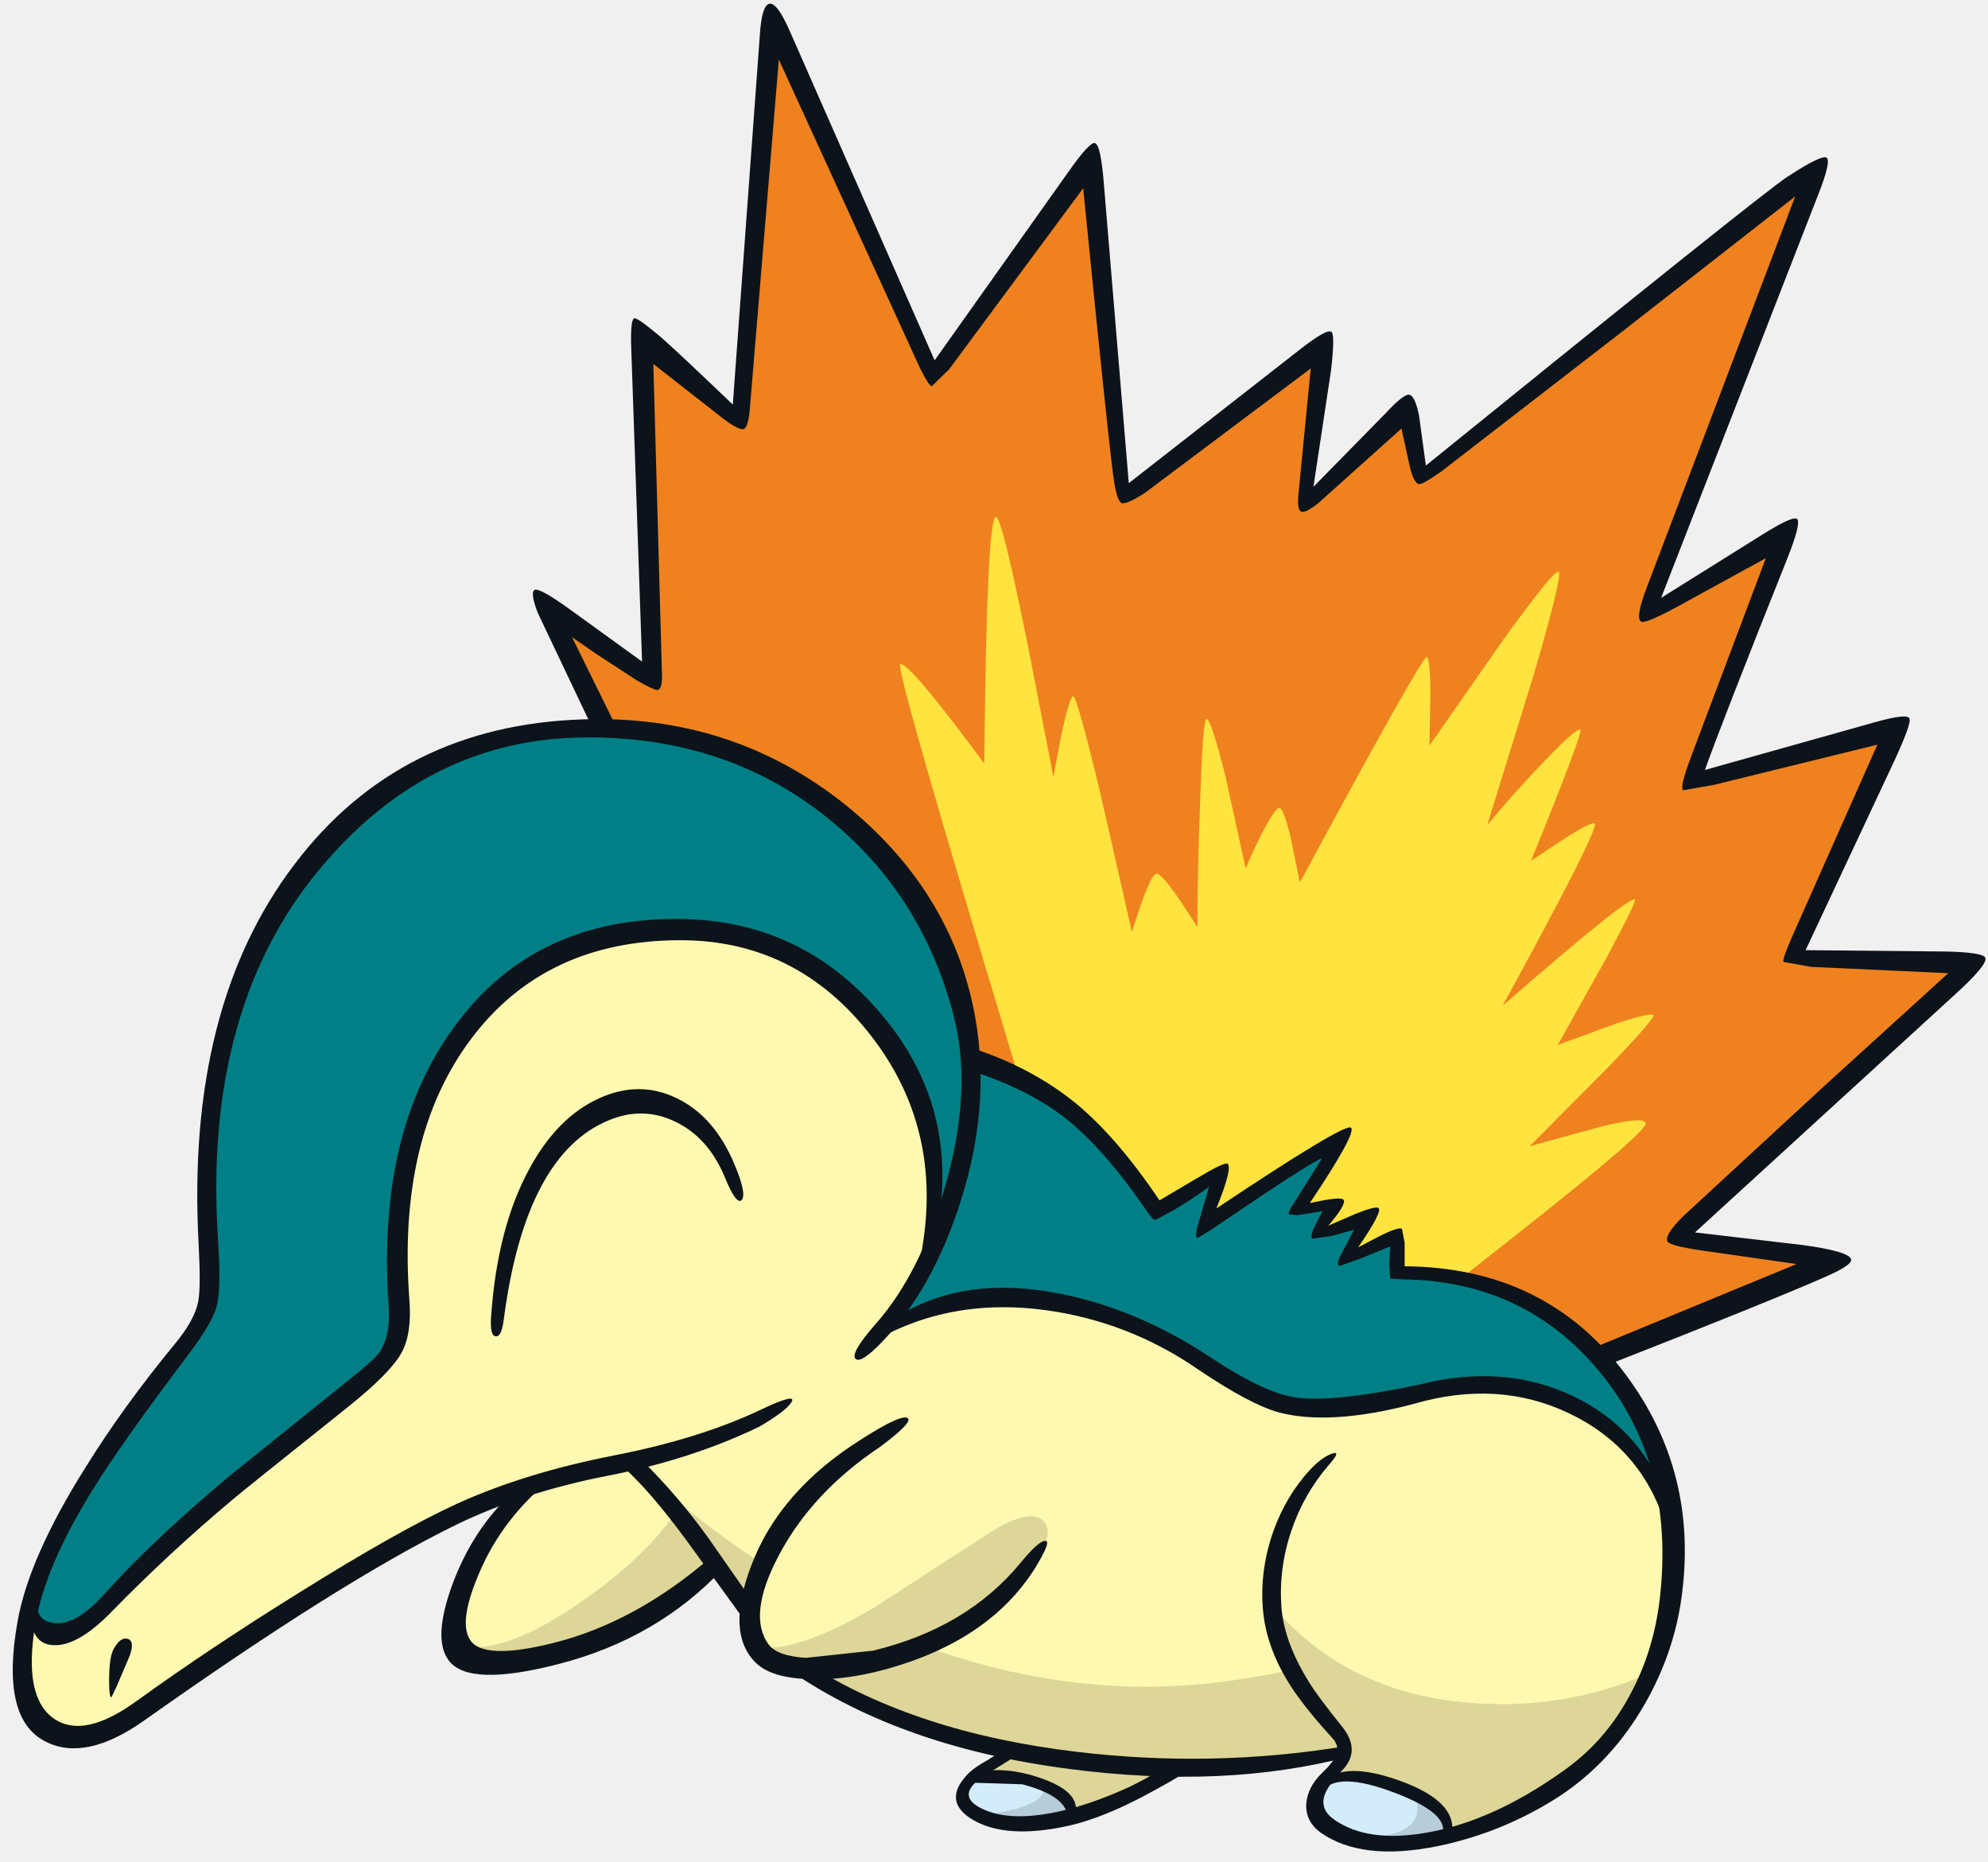
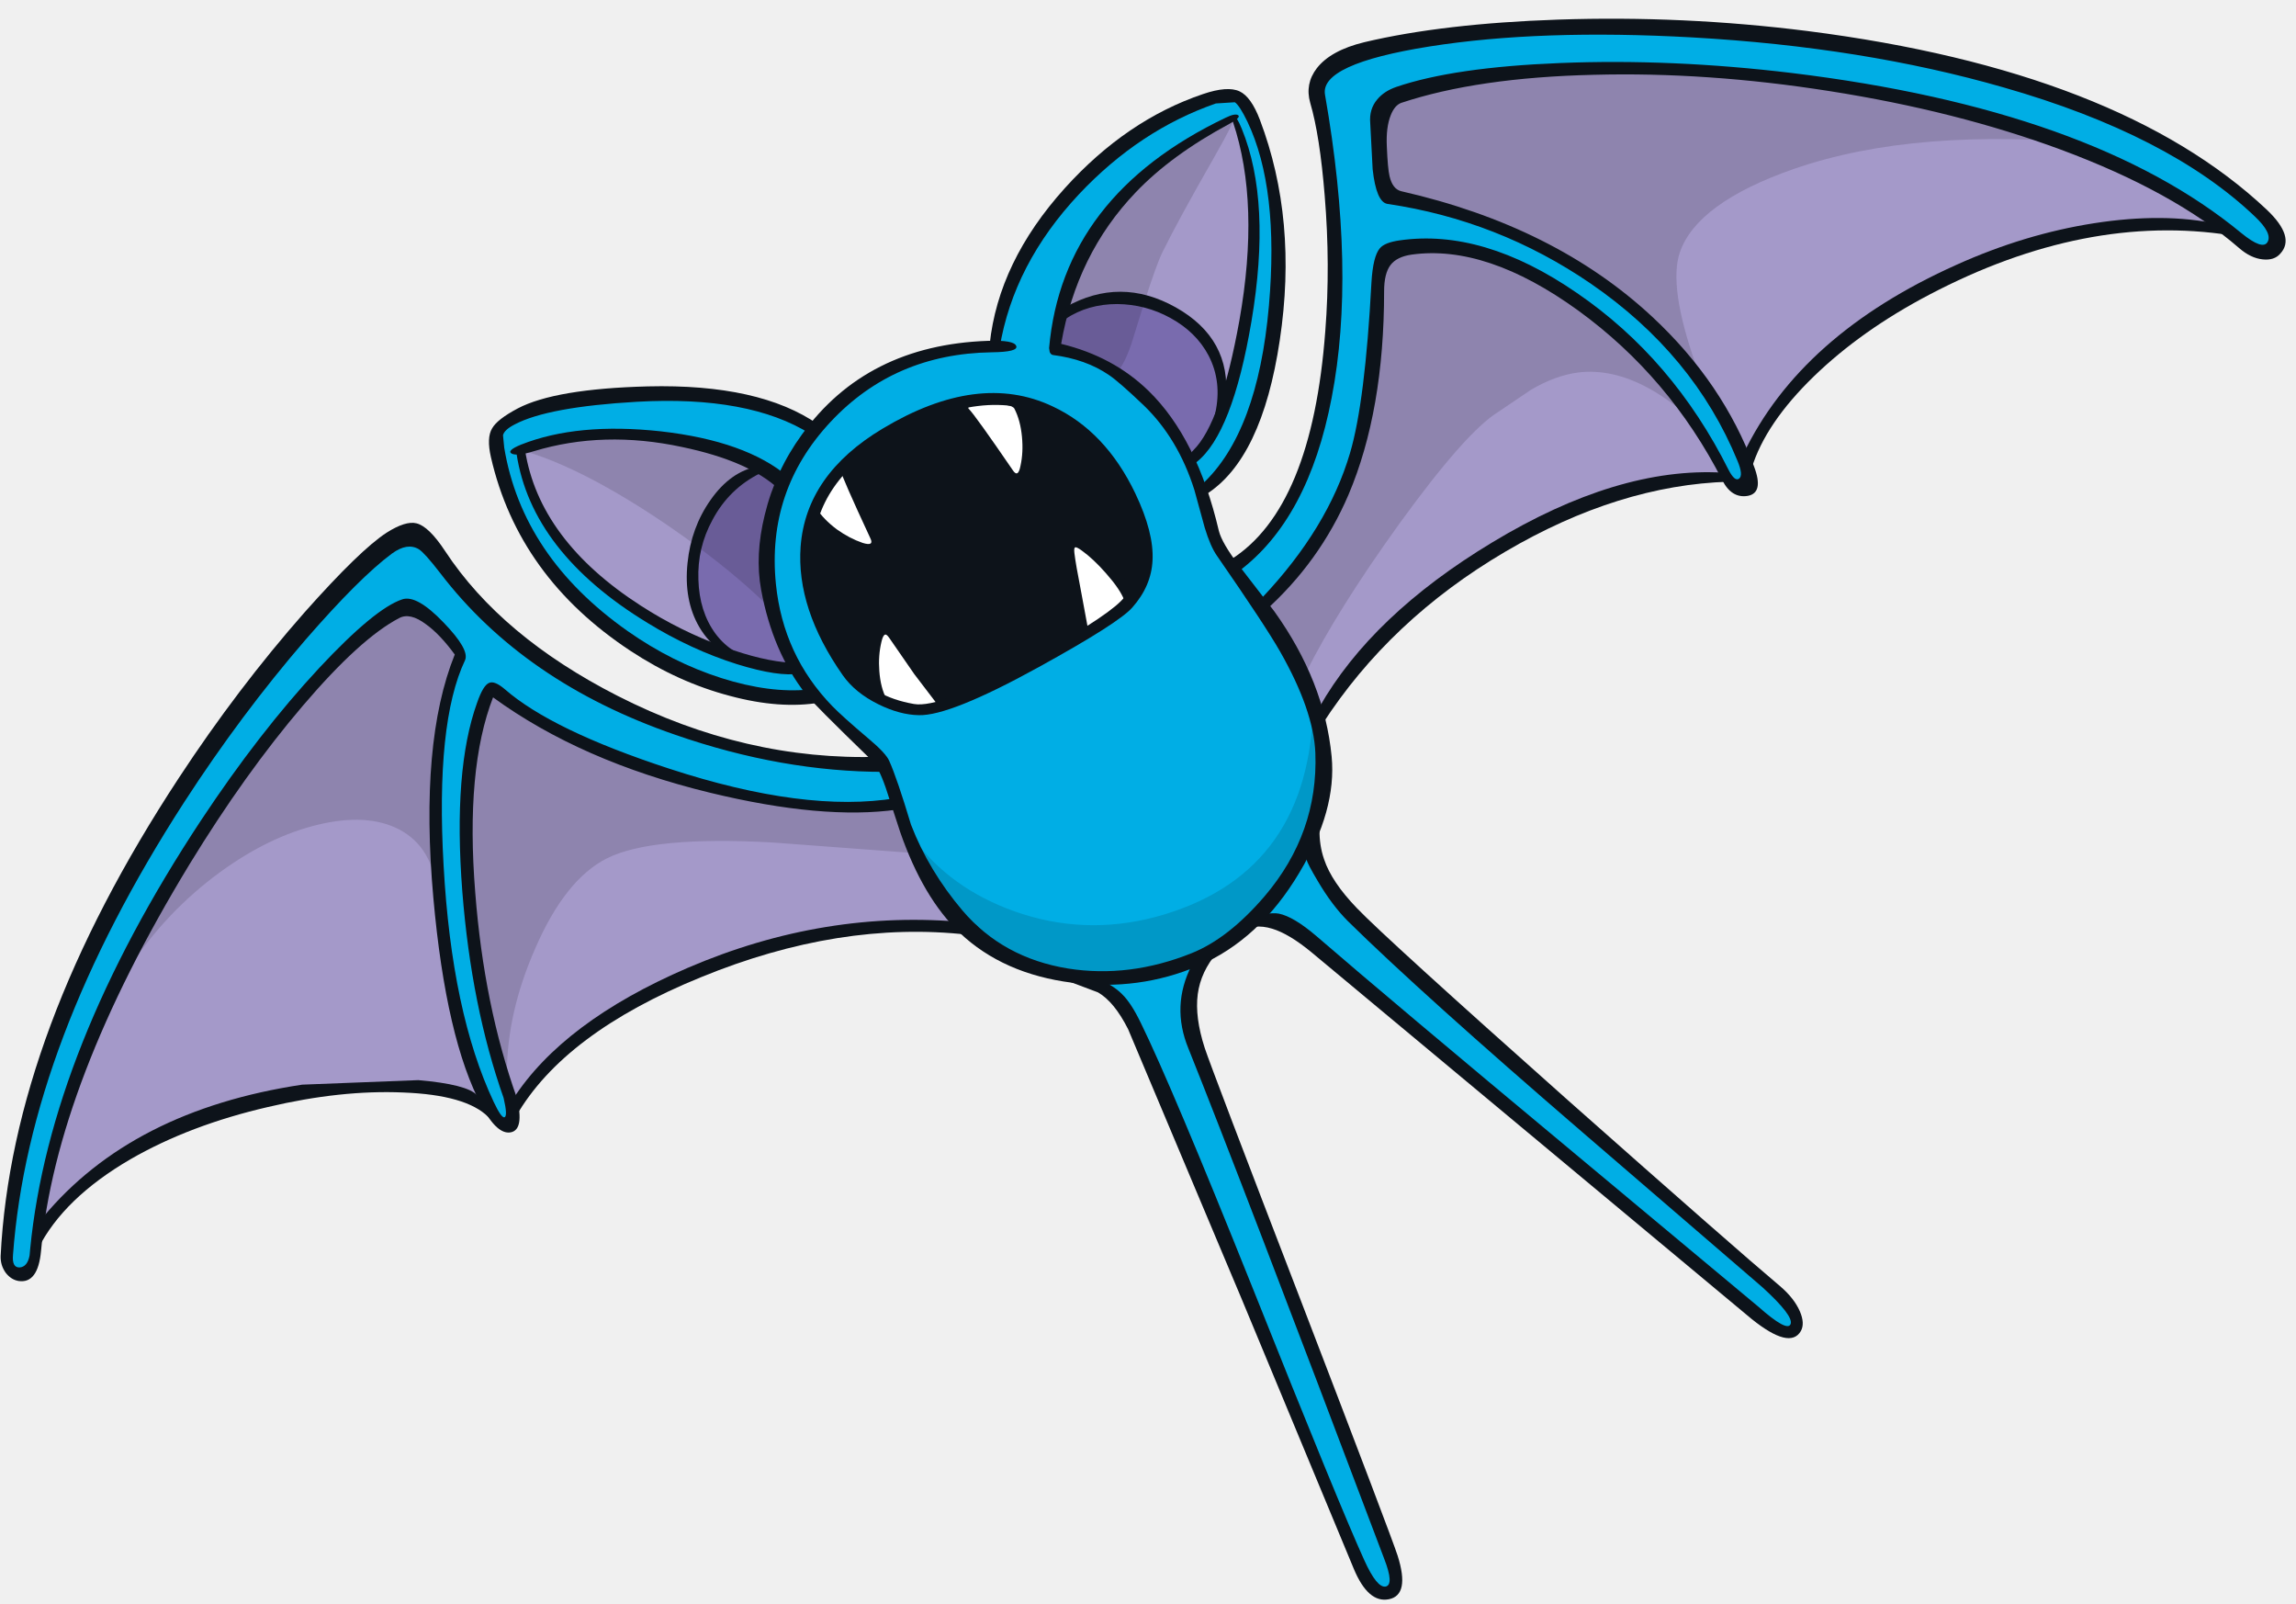
- <svg xmlns="http://www.w3.org/2000/svg" version="1.1" width="220px" height="206px" viewBox="-1.45 -0.35 220.15 206.05">
+ <svg xmlns="http://www.w3.org/2000/svg" version="1.1" width="381px" height="266px" viewBox="-0.05 -3.1 380.6 265.8">
  <g>
-     <path fill="#ef821e" d="M181.05 67.2 L195.95 59.4 186.0 86.0 208.4 80.55 197.05 105.6 216.65 106.55 184.6 136.7 201.4 139.35 179.05 148.3 Q156.55 157.25 155.7 157.25 L153.25 156.75 Q148.3 155.95 141.8 153.7 133.6 150.5 123.65 144.75 115.3 139.9 113.6 138.2 104.05 132.2 95.2 125.3 77.75 111.75 74.2 100.45 72.1 93.85 66.2 81.5 60.35 69.6 59.4 67.35 L70.75 74.5 69.8 37.15 80.25 46.2 84.15 2.65 101.85 41.2 119.3 18.05 123.35 54.25 144.8 38.25 143.1 55.05 154.3 44.95 156.0 52.55 199.1 18.95 181.05 67.2" />
-     <path fill="#0d131a" d="M197.35 21.35 L178.6 36.0 158.1 51.85 Q156.15 53.2 155.75 53.2 155.15 53.2 154.7 51.4 L153.75 47.05 144.55 55.3 Q143.1 56.45 142.65 56.25 142.15 56.05 142.35 54.2 L143.7 40.4 125.3 54.2 Q123.25 55.5 122.75 55.3 122.3 55.1 121.95 53.1 121.5 50.55 118.5 20.45 L103.65 40.5 101.75 42.35 Q101.45 42.4 100.45 40.4 L84.8 6.2 81.55 45.3 Q81.35 46.9 80.95 47.1 80.45 47.3 78.7 46.0 L70.9 39.9 71.85 74.05 Q71.95 75.9 71.35 76.0 70.95 76.0 69.1 74.95 L64.5 71.95 61.9 70.15 66.9 80.3 64.2 80.3 58.1 67.45 Q57.2 65.1 57.8 64.9 58.4 64.75 61.35 66.85 L69.65 72.85 68.45 38.05 Q68.35 34.95 68.8 34.85 69.15 34.75 71.7 36.9 73.65 38.6 79.7 44.4 L82.7 3.4 Q82.9 0.4 83.65 0.05 84.55 -0.35 86.1 3.25 L102.05 39.5 116.85 18.65 Q119.25 15.25 119.8 15.45 120.45 15.6 120.8 20.05 L123.55 53.1 142.5 38.3 Q145.5 35.95 146.0 36.35 146.4 36.7 145.95 40.6 L144.0 53.5 152.0 45.35 Q153.9 43.3 154.55 43.3 155.25 43.35 155.7 45.65 L156.45 51.15 Q193.5 21.15 196.45 19.2 200.2 16.75 200.8 17.05 201.4 17.35 199.9 21.15 L182.5 65.8 193.7 58.8 Q197.05 56.7 197.55 57.05 198.05 57.5 196.45 61.5 189.3 79.4 187.35 84.85 L206.05 79.6 Q209.75 78.55 210.0 79.15 210.25 79.7 208.3 83.9 L198.5 104.8 214.1 104.95 Q218.2 105.05 218.4 105.65 218.7 106.4 214.95 109.8 L186.25 136.05 198.2 137.45 Q203.35 138.15 203.55 139.05 203.65 139.7 200.5 141.05 194.35 143.75 176.5 150.75 L175.4 149.95 174.6 149.0 197.5 139.55 187.0 138.05 Q183.6 137.55 183.25 137.1 182.75 136.45 184.9 134.3 L200.5 119.9 214.3 107.35 199.1 106.65 196.05 106.1 Q195.9 105.8 197.1 103.1 L206.45 82.05 188.35 86.5 184.95 87.1 Q184.55 86.8 185.7 83.7 L194.1 61.4 184.25 66.8 Q180.9 68.6 180.35 68.45 179.55 68.2 180.95 64.55 L197.35 21.35" />
-     <path fill="#ffe33f" d="M165.05 70.4 Q170.65 62.65 171.15 62.9 171.65 63.1 168.5 73.95 L163.25 90.95 Q166.4 87.15 169.7 83.75 173.15 80.15 173.55 80.4 173.9 80.65 168.1 94.9 L171.5 92.65 Q174.9 90.45 175.15 90.8 175.65 91.4 164.95 110.95 178.95 98.75 179.6 99.2 179.8 99.4 176.4 105.75 L171.05 115.3 177.6 112.9 Q181.5 111.65 181.65 112.0 181.8 112.4 176.5 117.9 L167.95 126.5 176.0 124.3 Q180.6 123.2 180.8 123.95 181.05 124.75 168.25 134.9 155.6 144.95 155.0 144.95 150.25 144.95 133.35 139.8 L116.5 134.3 Q115.9 134.05 115.75 133.5 L106.7 103.4 Q97.7 73.3 98.25 73.15 99.2 72.85 107.55 84.15 107.8 56.85 108.85 56.85 109.5 56.8 112.4 71.2 L115.2 85.6 116.05 81.15 Q117.0 76.7 117.4 76.7 117.8 76.65 120.35 87.2 L123.9 102.8 Q125.85 96.5 126.6 96.35 127.35 96.2 131.15 102.25 131.15 96.35 131.45 88.5 131.75 79.25 132.15 79.2 132.65 79.15 134.25 85.55 L136.5 95.75 Q137.5 93.35 138.6 91.3 139.85 89.0 140.25 89.05 140.65 89.1 141.4 92.0 L142.5 97.3 Q156.05 72.2 156.55 72.35 156.9 72.45 156.95 76.0 L156.85 82.15 165.05 70.4" />
-     <path fill="#008086" d="M182.3 163.7 Q174.3 152.5 162.9 153.0 159.8 153.1 153.65 154.45 147.8 155.75 145.1 155.75 139.9 155.75 132.25 151.0 123.4 145.5 117.55 144.2 110.6 142.65 102.7 144.35 L96.25 146.3 Q100.85 141.1 104.0 132.55 107.6 122.95 106.05 116.7 113.75 118.6 120.9 126.3 124.45 130.15 126.45 133.6 L133.7 129.65 132.3 135.0 146.25 126.25 142.2 133.35 146.25 133.0 144.85 136.15 150.0 134.65 148.0 138.75 153.15 136.5 153.4 140.25 Q164.45 140.5 173.0 147.3 181.7 154.25 182.3 163.7" />
-     <path fill="#008086" d="M86.55 86.8 Q93.85 91.55 98.75 98.35 111.35 115.7 102.05 136.3 103.7 122.55 94.85 112.4 86.15 102.45 73.0 102.45 54.05 102.45 46.55 119.05 41.6 130.05 42.55 144.45 42.8 147.4 42.25 148.8 41.75 150.15 39.85 151.65 33.6 156.6 24.85 163.7 14.8 171.6 8.95 178.5 6.8 181.05 4.45 180.5 2.05 179.85 1.85 176.3 6.1 165.05 13.9 155.4 L18.7 149.6 Q20.7 147.05 20.85 145.55 L21.45 128.2 Q21.75 117.35 24.6 109.8 31.3 92.0 45.2 84.8 57.75 78.25 73.95 81.35 79.95 82.5 86.55 86.8" />
-     <path fill="#fff8b0" d="M182.8 164.85 Q185.6 169.85 183.15 179.3 180.65 189.1 174.5 194.75 167.75 200.95 158.35 203.05 150.05 204.9 146.6 202.65 143.15 200.4 144.8 197.6 147.35 194.8 147.45 193.65 139.9 195.0 128.7 195.35 124.25 199.3 117.8 200.9 L108.55 201.25 Q105.6 200.5 105.3 198.9 104.8 196.65 110.4 193.55 105.35 192.7 96.75 189.2 88.55 185.9 86.9 184.3 84.25 184.3 82.9 182.65 81.7 181.15 81.8 178.7 L77.45 172.8 Q67.05 181.8 58.45 183.4 52.0 184.6 49.9 181.9 48.5 180.05 50.55 174.55 52.6 169.05 56.2 165.2 L58.2 163.35 Q51.75 165.4 48.5 167.2 29.15 177.95 16.8 187.1 12.7 190.1 11.45 190.75 9.55 191.8 6.75 191.95 2.3 192.2 1.0 186.65 -0.1 181.65 1.85 177.1 2.35 180.3 4.35 180.9 6.35 181.45 8.4 179.0 11.0 175.9 17.1 170.7 L26.6 162.95 33.5 157.1 40.25 151.45 Q41.95 150.1 42.6 148.8 43.2 147.45 43.05 145.5 41.75 129.1 48.15 117.1 56.05 102.35 72.9 102.35 86.85 102.35 95.9 113.65 105.2 125.2 101.25 138.95 101.2 139.45 99.55 142.3 L97.4 145.75 Q103.4 143.85 105.85 143.45 L116.65 143.85 Q122.4 144.9 131.45 150.3 140.1 155.45 143.35 155.75 146.1 156.05 152.15 154.75 159.1 153.3 160.95 153.2 175.75 152.5 182.8 164.85" />
-     <path fill="#d2ecfa" d="M106.9 196.05 Q109.9 195.5 112.95 196.8 115.9 198.1 117.3 200.4 114.9 201.95 110.45 201.45 106.25 200.95 105.5 199.5 104.9 198.15 105.3 197.2 105.7 196.3 106.9 196.05" />
-     <path fill="#d2ecfa" d="M145.7 196.75 Q148.45 195.25 154.15 197.7 159.8 200.2 158.85 202.55 L158.8 202.6 Q156.7 203.9 152.4 203.55 148.0 203.2 145.35 201.35 144.1 200.45 144.1 199.05 144.15 197.6 145.7 196.75" />
-     <path fill="#ddd698" d="M78.4 172.95 Q72.7 178.2 62.6 182.0 51.4 186.25 49.35 181.85 54.25 182.85 62.4 177.3 69.5 172.5 73.3 167.2 L75.55 170.05 Q76.7 171.45 78.4 172.95" />
-     <path fill="#ddd698" d="M80.95 177.55 Q75.1 169.05 70.15 162.95 76.65 168.6 82.6 172.5 81.2 174.8 80.95 177.55" />
-     <path fill="#ddd698" d="M102.2 191.5 L93.65 188.0 Q89.85 186.3 86.9 184.25 L93.9 183.95 Q98.05 183.65 100.75 181.8 113.4 186.45 126.25 186.35 133.45 186.25 141.7 184.45 140.5 182.75 139.8 179.8 L139.35 177.25 Q147.3 186.75 160.5 188.05 171.3 189.15 181.1 184.9 175.3 197.65 158.95 203.2 160.3 201.15 155.2 198.45 149.95 195.65 145.45 196.7 L147.55 193.75 130.65 195.0 Q111.8 195.45 102.2 191.5" />
-     <path fill="#ddd698" d="M82.6 182.05 Q87.25 182.4 95.4 177.55 L108.45 169.1 Q112.45 166.7 113.95 167.85 115.25 168.9 113.85 171.4 109.55 179.2 96.6 183.1 91.25 184.75 87.35 184.55 83.2 184.3 82.6 182.05" />
-     <path fill="#ddd698" d="M110.25 193.7 L116.45 194.35 128.0 195.3 Q128.15 196.8 122.8 198.95 L117.4 200.8 Q116.4 197.85 112.5 196.55 109.1 195.4 106.6 196.2 107.45 195.15 108.95 194.35 L110.25 193.7" />
-     <path fill="#b6ccd9" d="M117.25 200.8 L113.1 201.4 Q108.6 201.75 106.95 200.75 L111.15 199.85 Q115.1 198.65 113.7 197.1 L115.5 198.05 Q117.25 199.35 117.25 200.8" />
-     <path fill="#b6ccd9" d="M155.15 198.4 Q157.35 198.85 158.35 200.9 158.9 201.9 158.95 202.85 154.75 204.3 150.7 203.75 L147.45 202.95 Q154.1 203.35 155.3 200.9 155.65 200.15 155.45 199.2 L155.15 198.4" />
-     <path fill="#0d131a" d="M105.55 196.2 Q106.3 195.35 107.95 194.45 L110.05 193.1 112.05 193.4 107.4 196.3 Q104.25 198.45 107.4 199.9 110.6 201.4 116.3 200.05 119.8 199.2 123.7 197.4 127.15 195.7 127.8 194.85 L131.55 194.5 Q130.6 195.55 126.15 197.95 120.7 200.95 116.6 201.8 110.05 203.2 106.4 201.15 102.9 199.15 105.55 196.2" />
-     <path fill="#0d131a" d="M111.75 197.15 L105.55 196.95 106.55 195.85 Q109.85 195.1 113.75 196.45 117.7 197.8 117.7 199.85 L116.7 200.4 Q116.3 198.35 111.75 197.15" />
-     <path fill="#0d131a" d="M77.4 171.9 L78.0 172.6 78.6 173.3 Q71.3 181.05 60.35 183.85 50.45 186.4 48.25 183.45 46.45 181.1 48.6 175.15 50.85 169.0 55.25 164.9 58.7 163.4 60.05 162.95 54.25 167.5 51.6 173.8 49.3 179.15 50.6 181.15 52.05 183.45 59.85 181.5 69.0 179.2 77.4 171.9" />
-     <path fill="#0d131a" d="M69.9 161.55 Q73.6 165.2 76.9 169.75 L82.0 177.05 81.25 179.35 74.5 170.05 Q70.55 164.7 67.6 162.05 L69.9 161.55" />
-     <path fill="#0d131a" d="M116.95 195.45 Q97.65 192.95 85.1 183.9 L88.15 183.9 Q100.05 191.45 117.75 193.55 132.75 195.35 147.45 192.95 L147.9 194.1 Q134.1 197.7 116.95 195.45" />
-     <path fill="#0d131a" d="M73.9 103.7 Q58.9 103.7 50.7 114.65 42.5 125.6 43.9 143.7 44.15 147.35 43.0 149.4 41.75 151.65 37.05 155.4 25.9 164.3 24.4 165.55 17.25 171.55 11.0 177.95 7.25 181.85 4.5 181.75 1.85 181.65 1.95 177.85 L2.75 176.5 Q2.3 179.05 4.55 179.3 6.95 179.6 10.1 176.1 15.35 170.25 23.8 163.15 L36.85 152.65 Q39.9 150.25 40.55 149.35 41.8 147.55 41.6 144.35 40.2 124.9 49.0 113.1 57.85 101.1 74.05 101.35 87.2 101.55 95.9 111.6 104.9 122.0 102.35 135.65 102.25 136.35 101.4 137.7 L100.3 139.7 Q103.5 125.15 94.95 114.2 86.75 103.7 73.9 103.7" />
-     <path fill="#0d131a" d="M63.1 81.25 Q46.4 81.45 34.65 95.0 20.95 110.7 22.7 136.95 23.05 142.3 22.55 144.2 22.1 146.0 19.5 149.45 11.8 159.65 8.75 164.65 3.5 173.1 2.45 179.5 1.1 187.55 4.55 189.9 7.85 192.15 13.65 187.95 21.75 182.1 31.65 175.95 42.85 168.95 49.35 166.0 56.8 162.65 66.5 160.75 76.0 158.9 82.75 155.7 86.85 153.75 86.2 154.85 85.55 155.85 82.65 157.55 75.1 161.2 65.8 163.0 56.55 164.8 49.1 168.4 36.4 174.6 14.5 190.1 8.05 194.65 3.65 192.45 -1.45 189.95 0.5 179.1 1.75 172.05 8.0 162.1 12.15 155.4 17.95 148.35 20.1 145.75 20.5 143.7 20.8 142.2 20.55 137.4 19.1 111.1 31.2 95.25 42.85 79.9 63.1 79.25 79.6 78.7 92.1 88.65 103.4 97.75 106.25 110.75 108.55 121.2 104.95 132.55 101.85 142.3 96.25 148.15 93.9 150.6 93.3 150.05 92.65 149.45 95.55 146.15 100.45 140.6 103.2 131.0 106.3 120.3 104.15 112.0 100.6 98.45 90.05 90.05 78.75 81.05 63.1 81.25" />
-     <path fill="#0d131a" d="M172.9 154.25 Q180.1 157.75 182.9 165.1 183.3 166.2 183.15 166.55 182.85 167.2 182.9 168.15 180.2 159.85 172.35 156.1 164.45 152.3 155.05 155.05 145.9 157.45 140.25 156.0 137.05 155.15 131.2 151.2 123.5 145.9 114.3 144.65 103.1 143.15 94.25 148.75 L95.5 147.15 Q103.15 140.65 114.95 142.65 123.95 144.2 132.4 149.75 138.4 153.75 141.9 154.3 146.0 154.95 155.7 152.9 165.2 150.5 172.9 154.25" />
-     <path fill="#0d131a" d="M184.75 176.55 Q183.9 182.65 180.7 188.25 177.0 194.7 171.2 198.5 165.0 202.5 157.75 204.0 149.35 205.7 144.8 202.5 143.15 201.3 143.2 199.4 143.3 197.45 145.05 195.8 146.4 194.5 146.6 193.65 146.8 192.85 146.15 192.1 143.5 189.2 141.9 186.9 138.95 182.6 138.45 178.25 138.0 174.1 139.3 169.9 140.55 166.0 142.95 163.1 144.55 161.15 145.9 160.6 147.25 160.05 145.7 161.8 142.9 165.05 141.55 169.1 140.15 173.2 140.45 177.5 140.75 181.45 143.55 185.9 144.5 187.45 147.2 190.8 149.3 193.45 147.15 195.65 145.55 197.3 145.2 198.45 144.75 200.0 146.35 201.1 150.05 203.65 156.55 202.5 163.8 201.25 171.55 195.75 176.3 192.45 179.05 187.25 181.65 182.5 182.35 176.65 184.1 161.45 175.5 151.25 167.2 141.4 153.9 141.25 L152.5 141.15 152.4 139.55 152.5 137.6 149.05 139.0 146.95 139.75 Q146.45 139.75 146.95 138.7 L148.5 135.75 146.0 136.45 143.85 136.75 Q143.65 136.55 144.0 135.65 L145.0 133.7 142.15 134.15 141.3 134.05 Q141.15 133.8 141.75 132.95 L144.95 127.85 Q144.0 128.05 132.6 135.8 L131.2 136.65 Q130.85 136.7 131.15 135.4 L132.45 131.0 Q129.75 132.95 127.85 133.95 126.5 134.7 126.4 134.65 126.2 134.65 125.35 133.4 120.8 126.8 116.6 123.45 112.45 120.2 106.1 118.15 105.65 117.25 105.55 116.4 105.45 115.45 106.05 115.6 112.8 117.75 117.8 121.85 122.35 125.65 126.95 132.5 L131.1 130.05 Q134.2 128.2 134.5 128.45 135.05 128.95 133.25 133.4 147.4 123.95 148.15 124.45 148.85 124.95 143.6 132.8 L145.35 132.45 Q147.15 132.15 147.35 132.45 147.65 132.95 145.65 135.3 L148.65 134.0 Q150.9 133.1 151.2 133.35 151.7 133.7 148.95 137.7 L151.15 136.55 Q153.4 135.4 153.8 135.65 L154.1 137.2 154.1 139.8 Q169.7 139.9 178.55 151.75 186.7 162.65 184.75 176.55" />
-     <path fill="#0d131a" d="M145.2 196.85 Q147.4 194.55 153.55 196.75 159.8 199.0 159.35 202.45 L158.25 202.75 Q159.15 200.4 152.9 198.05 146.65 195.7 145.0 197.9 144.9 197.65 145.1 197.4 L145.2 196.85" />
-     <path fill="#0d131a" d="M111.55 172.65 Q113.55 170.2 114.3 170.2 115.05 170.15 113.15 173.25 108.1 181.25 96.7 184.4 92.0 185.7 88.0 185.5 84.0 185.35 82.3 183.75 78.9 180.5 81.7 173.05 84.85 164.6 94.1 158.85 98.35 156.15 99.05 156.6 99.75 157.0 96.0 159.8 88.5 164.8 84.8 171.8 81.3 178.4 83.65 181.65 84.6 182.95 87.8 183.15 L95.25 182.35 Q105.6 179.85 111.55 172.65" />
-     <path fill="#0d131a" d="M11.15 182.15 Q11.9 180.8 12.7 181.05 13.5 181.3 12.9 182.95 L11.45 186.35 10.9 187.5 Q10.7 187.6 10.65 186.5 10.55 183.2 11.15 182.15" />
-     <path fill="#0d131a" d="M64.9 121.2 Q69.3 119.2 73.4 121.15 77.65 123.15 79.9 128.55 81.25 131.75 80.7 132.45 80.1 133.1 78.8 129.9 77.0 125.6 73.45 123.85 69.85 122.05 66.05 123.6 56.75 127.35 54.35 145.6 54.1 147.65 53.45 147.55 52.75 147.5 52.95 145.15 53.65 135.5 57.15 129.05 60.25 123.3 64.9 121.2" />
+     <path fill="#a499c9" d="M63.85 93.25 Q66.95 91.7 68.55 91.7 70.15 91.65 71.6 93.1 L75.15 97.35 Q78.15 101.15 81.3 104.3 83.85 106.85 91.0 111.05 99.1 115.8 108.1 119.6 132.5 129.9 147.15 126.6 151.4 125.65 154.35 127.8 156.4 129.25 160.15 134.45 163.45 139.0 162.85 145.75 162.25 152.5 158.5 151.0 153.0 148.75 141.55 150.65 130.85 152.45 118.7 157.15 106.25 161.95 97.45 167.8 87.8 174.25 85.6 180.1 L84.55 183.1 Q84.25 183.25 81.35 181.2 75.3 176.9 64.65 176.5 54.75 176.1 43.3 179.15 31.95 182.1 22.55 187.45 12.65 193.05 7.75 199.75 L5.4 202.8 Q4.25 203.8 4.4 201.4 5.05 189.85 12.0 172.05 18.3 155.95 28.25 138.45 37.85 121.55 47.45 109.25 57.45 96.4 63.85 93.25" />
+     <path fill="#8e84ae" d="M66.5 93.7 Q70.5 91.5 76.1 98.4 L80.15 103.95 Q82.35 107.1 83.3 107.85 94.35 116.8 112.35 122.05 128.3 126.7 144.25 127.05 149.15 127.15 153.35 132.65 155.1 134.95 154.9 136.5 154.7 138.25 152.0 138.35 L127.9 136.55 Q107.95 135.45 100.5 139.2 93.6 142.7 88.65 154.1 83.95 164.8 83.95 174.8 83.95 176.6 82.75 176.4 81.6 176.2 80.4 174.35 78.1 170.65 75.85 163.25 73.05 154.15 72.35 145.05 71.75 137.4 66.1 134.4 60.8 131.65 52.65 133.6 44.5 135.55 36.35 141.5 27.6 147.9 21.45 157.1 20.5 155.85 24.55 147.4 28.7 138.7 35.3 128.4 52.65 101.2 66.5 93.7" />
+     <path fill="#a499c9" d="M366.05 34.65 Q341.75 32.25 317.6 45.6 307.1 51.4 299.5 58.9 291.9 66.4 288.95 73.8 287.85 76.65 287.55 76.55 285.25 75.8 284.55 75.8 267.0 76.45 246.8 88.9 228.05 100.5 218.7 114.45 215.9 118.6 212.2 117.65 208.9 116.8 206.2 112.55 203.55 108.4 203.15 103.8 202.7 98.8 205.45 96.15 219.3 82.75 223.8 57.25 227.65 35.15 223.35 13.75 222.9 11.55 224.85 10.15 226.0 9.25 229.1 8.2 236.85 5.5 253.5 4.85 271.3 4.15 291.0 6.3 341.3 11.75 368.5 30.75 371.15 32.6 370.05 33.8 369.1 34.95 366.05 34.65" />
+     <path fill="#8e84ae" d="M324.8 10.65 Q342.3 15.15 348.05 20.8 317.55 17.9 297.35 24.9 281.3 30.5 278.45 38.7 276.5 44.35 281.1 57.4 L284.4 66.35 Q285.95 70.6 285.75 71.85 272.85 57.25 261.55 58.65 257.75 59.15 253.7 61.55 L248.3 65.2 Q242.95 68.5 231.9 83.75 221.65 98.0 216.5 108.3 214.0 108.8 209.95 102.9 205.85 97.0 207.55 95.35 223.3 80.2 224.6 53.3 225.0 44.5 223.9 31.2 L222.45 11.5 Q230.25 6.05 249.1 4.35 266.15 2.8 287.5 4.6 308.35 6.4 324.8 10.65" />
+     <path fill="#00aee5" d="M62.4 89.15 Q68.2 84.4 69.9 85.05 71.15 85.55 73.6 89.85 85.65 105.05 103.6 114.0 122.6 123.5 143.15 123.3 L149.7 122.35 Q152.1 121.9 154.2 123.75 156.55 125.8 153.8 127.9 151.6 129.55 148.2 130.2 136.05 132.5 114.7 126.25 93.85 120.15 81.7 111.25 75.3 121.15 78.05 147.25 80.25 168.35 84.85 180.3 85.8 182.75 83.8 182.95 81.85 183.2 80.6 179.9 71.8 156.15 72.0 134.2 72.1 122.1 75.85 105.35 75.2 103.1 71.85 100.15 68.55 97.3 67.35 97.8 57.75 102.1 46.4 116.1 36.2 128.65 26.55 146.45 17.45 163.25 11.8 179.3 6.0 195.65 5.95 205.05 5.95 208.7 3.3 208.3 0.65 207.95 0.9 203.3 2.25 175.5 23.5 138.6 32.5 123.0 43.1 109.6 53.4 96.55 62.4 89.15" />
+     <path fill="#00aee5" d="M373.05 37.4 Q340.15 14.3 291.0 9.35 272.65 7.5 255.5 8.65 240.8 9.6 233.3 12.15 229.05 14.15 228.65 17.25 228.5 18.45 229.6 29.1 248.55 32.35 263.9 42.95 281.05 54.75 289.8 73.3 291.35 76.6 289.6 77.9 287.8 79.15 285.75 75.5 264.95 38.65 236.6 38.15 L231.5 38.7 Q228.8 39.65 228.7 42.55 227.9 58.7 225.25 69.4 220.7 87.6 210.2 96.7 208.8 97.9 206.65 98.2 204.6 98.45 203.2 97.65 199.6 95.6 205.1 90.4 217.6 78.6 220.55 55.5 222.75 37.85 219.3 18.05 218.0 13.15 218.0 11.2 218.0 7.95 221.85 7.0 263.95 -3.1 309.4 4.25 331.15 7.75 348.1 14.9 365.85 22.35 375.8 32.8 378.3 35.35 377.1 37.4 375.95 39.4 373.05 37.4" />
+     <path fill="#00aee5" d="M176.3 54.65 Q187.1 57.65 195.3 69.2 197.9 72.9 199.6 80.0 201.15 86.65 203.45 89.3 209.85 96.6 213.95 104.05 220.75 116.45 219.45 126.5 218.0 138.25 208.1 148.3 198.15 158.45 187.35 159.0 166.0 160.05 155.6 145.75 152.1 140.9 149.65 134.0 L146.9 124.85 Q146.35 123.05 144.05 121.1 L139.15 117.05 Q131.85 110.55 128.35 99.65 127.25 96.15 127.55 90.4 127.85 84.0 129.9 77.95 135.2 62.05 148.55 57.25 164.8 51.45 176.3 54.65" />
+     <path fill="#00aee5" d="M81.95 72.5 Q81.5 70.0 82.9 68.15 84.7 65.7 89.8 64.1 97.85 61.6 114.2 62.45 133.4 63.5 136.8 70.15 140.25 77.0 140.15 93.85 140.05 111.75 134.5 112.25 115.65 114.05 99.65 100.85 84.9 88.6 81.95 72.5" />
+     <path fill="#00aee5" d="M211.75 46.3 Q210.0 66.75 199.95 77.7 195.05 83.05 190.0 79.25 188.2 77.9 185.65 74.85 L181.4 69.7 Q179.75 67.85 170.5 61.75 164.15 57.6 164.75 53.8 166.6 42.2 176.2 30.25 186.35 17.55 198.75 13.0 201.75 11.9 203.7 12.25 206.4 12.75 207.9 16.0 213.3 27.95 211.75 46.3" />
+     <path fill="#00aee5" d="M182.1 160.05 Q179.95 158.4 190.0 156.15 199.8 153.95 199.05 156.9 L197.5 160.45 Q196.3 163.85 197.35 166.85 201.25 177.9 216.75 217.4 230.65 252.75 231.25 255.4 232.3 260.05 230.05 260.8 227.8 261.55 226.1 257.8 222.8 250.75 207.0 212.85 191.0 174.65 188.0 168.15 186.75 165.5 184.45 162.65 L182.1 160.05" />
+     <path fill="#00aee5" d="M207.9 146.45 L211.2 140.55 Q212.65 137.85 215.15 136.6 218.05 135.15 218.7 138.35 L219.55 141.65 Q220.55 144.35 222.8 146.75 233.65 158.55 266.2 186.65 L297.0 213.25 Q298.15 215.1 297.2 216.45 296.2 217.8 294.05 217.3 293.25 217.1 260.35 188.5 225.25 158.0 214.5 150.85 211.85 149.1 209.2 149.6 206.25 150.15 207.9 146.45" />
+     <path fill="#a499c9" d="M111.05 69.6 Q126.8 71.7 129.6 76.6 126.6 82.85 127.4 92.0 128.15 100.1 131.55 108.3 111.1 106.35 96.25 90.55 90.85 84.75 87.95 78.95 85.3 73.65 86.35 72.0 94.75 67.4 111.05 69.6" />
+     <path fill="#a499c9" d="M205.65 19.6 Q209.9 30.8 206.25 50.3 202.8 68.6 197.2 73.3 193.3 66.6 187.05 61.05 180.5 55.2 175.1 54.05 175.2 43.25 184.05 32.0 192.6 21.1 203.9 16.6 204.75 16.25 205.05 17.25 L205.65 19.6" />
+     <path fill="#0d131a" d="M173.2 64.7 Q181.4 67.55 186.85 78.25 192.1 88.55 189.2 93.9 186.8 98.45 171.1 107.0 154.3 116.2 148.35 113.8 143.7 111.9 140.65 108.55 136.85 104.45 134.7 97.5 132.4 90.15 134.35 83.4 136.8 74.9 145.8 69.4 153.95 64.4 160.8 63.4 166.9 62.5 173.2 64.7" />
+     <path fill="#796bae" d="M115.8 98.25 Q114.15 93.05 114.7 89.5 115.3 85.55 117.3 81.8 120.3 76.25 125.0 74.6 126.3 74.15 127.8 75.0 129.35 75.9 129.0 77.15 127.2 84.9 127.8 93.2 128.45 102.55 132.1 107.5 132.85 108.55 127.65 107.45 122.55 106.35 120.2 105.15 117.6 103.8 115.8 98.25" />
+     <path fill="#796bae" d="M176.3 54.8 Q174.8 54.75 175.4 51.4 176.0 48.15 177.2 47.65 188.55 43.15 196.5 50.4 199.45 53.1 201.3 56.85 202.85 60.1 202.95 62.5 203.05 64.4 200.55 69.05 198.0 73.7 197.35 72.75 191.35 64.35 187.15 60.4 181.5 55.15 176.3 54.8" />
+     <path fill="#8e84ae" d="M119.15 79.3 Q116.15 82.8 115.2 87.25 108.0 81.95 101.05 78.0 92.95 73.4 86.6 71.6 90.25 68.5 103.65 68.95 117.95 69.5 126.35 74.35 122.2 75.75 119.15 79.3" />
+     <path fill="#695c97" d="M115.2 87.25 Q116.15 82.8 119.15 79.3 122.2 75.75 126.35 74.35 128.3 75.45 129.85 76.9 127.45 80.2 126.9 85.8 126.4 91.1 127.65 97.8 123.0 93.05 115.2 87.25" />
+     <path fill="#8e84ae" d="M201.15 23.1 Q195.25 33.4 192.65 38.7 191.6 40.85 189.55 47.3 181.7 45.3 175.5 49.3 177.25 38.7 187.75 28.2 196.3 19.65 204.35 16.4 205.15 16.1 201.15 23.1" />
+     <path fill="#695c97" d="M175.5 49.3 Q181.7 45.3 189.55 47.3 L187.45 54.05 Q186.25 57.45 185.2 58.4 183.15 57.35 179.6 56.1 L175.2 54.45 Q175.05 51.85 175.5 49.3" />
+     <path fill="#0098c7" d="M217.6 115.3 Q220.45 122.9 217.3 132.85 214.35 142.0 207.7 149.15 198.25 159.3 182.75 158.95 170.6 158.65 164.15 153.9 160.3 151.1 156.5 145.6 152.95 140.45 151.4 135.95 157.45 144.15 168.05 147.95 179.55 152.05 191.5 148.9 216.35 142.2 217.6 115.3" />
+     <path fill="#0d131a" d="M371.15 38.0 Q360.35 28.65 341.6 21.7 324.3 15.3 303.25 12.0 282.95 8.8 264.15 9.3 244.9 9.75 232.25 13.95 231.15 14.35 230.5 16.0 229.7 18.0 229.85 21.15 230.0 24.85 230.3 26.1 230.8 28.25 232.25 28.6 257.75 34.4 273.9 49.45 285.6 60.35 290.75 74.25 292.4 78.6 289.7 79.1 287.0 79.55 285.45 76.45 276.7 59.35 261.55 48.35 246.4 37.4 234.0 39.1 231.5 39.45 230.45 40.85 229.4 42.25 229.4 45.2 229.4 65.0 223.5 78.9 218.7 90.1 209.5 98.3 209.1 98.7 208.7 96.5 L209.2 95.95 Q220.1 84.4 223.75 72.0 226.25 63.55 227.3 43.75 227.55 39.4 228.7 38.05 229.5 37.1 231.95 36.75 245.8 34.75 261.35 45.45 277.3 56.35 286.55 74.85 287.55 76.75 288.25 76.25 289.0 75.7 288.0 73.3 280.75 55.65 263.65 43.9 248.3 33.4 229.95 30.7 228.1 30.4 227.5 24.95 L227.1 17.3 Q226.9 15.0 228.25 13.4 229.4 12.0 231.45 11.3 241.0 8.05 258.55 7.35 277.05 6.6 297.0 9.0 346.7 15.05 371.5 35.5 375.1 38.45 375.9 37.0 376.7 35.55 373.8 32.8 359.6 19.25 332.15 11.4 308.9 4.7 280.5 3.1 255.35 1.7 236.95 4.6 218.7 7.5 219.6 12.6 224.75 42.0 220.7 62.85 216.85 82.95 205.3 91.6 204.55 92.2 203.95 91.15 203.35 90.1 204.0 89.65 217.45 81.15 219.65 51.75 220.5 40.85 219.55 29.35 218.75 19.4 217.15 13.95 216.25 10.8 218.25 8.2 220.55 5.25 226.1 3.9 239.15 0.8 258.25 0.15 279.05 -0.55 299.65 2.05 351.3 8.65 375.75 31.65 380.55 36.2 378.0 38.95 377.0 40.1 375.1 39.9 373.1 39.7 371.15 38.0" />
+     <path fill="#0d131a" d="M286.6 76.75 Q268.3 77.3 249.5 88.35 230.35 99.6 219.15 116.95 218.15 118.55 218.1 116.9 218.05 115.2 218.65 114.15 227.35 98.85 247.35 86.8 268.15 74.25 285.55 75.25 286.4 75.3 286.55 75.85 L286.6 76.75" />
+     <path fill="#0d131a" d="M369.8 35.9 Q345.7 32.15 319.8 45.75 308.55 51.65 300.65 59.3 292.65 67.05 290.35 74.5 290.0 73.4 289.5 73.3 289.1 73.2 288.95 72.2 298.4 52.4 324.3 40.8 335.6 35.7 347.15 33.9 358.75 32.1 367.7 34.05 370.6 34.7 370.45 35.1 L369.8 35.9" />
+     <path fill="#0d131a" d="M50.4 98.4 Q59.6 88.05 64.0 85.2 67.15 83.2 68.95 83.65 71.0 84.15 73.7 88.25 83.0 102.4 102.3 112.25 123.5 123.05 145.7 122.35 146.45 122.3 146.65 123.55 146.9 124.75 146.55 124.85 129.55 124.85 111.85 118.7 86.75 110.05 72.85 91.85 70.3 88.55 69.35 87.95 67.45 86.8 64.9 88.65 59.55 92.6 50.55 102.95 39.85 115.35 30.45 129.85 4.65 169.75 2.05 204.9 1.85 207.05 3.15 207.0 4.45 206.9 4.8 205.0 L4.9 203.9 Q8.15 170.85 33.25 132.85 42.85 118.35 52.8 107.65 62.05 97.75 66.6 96.25 69.0 95.45 73.45 100.1 77.8 104.6 77.0 106.35 72.1 116.7 73.45 140.4 74.8 164.8 81.75 179.55 83.05 182.3 83.55 182.1 84.1 181.9 83.4 178.9 78.05 163.75 76.55 144.65 75.0 124.5 79.0 113.4 80.0 110.5 81.0 110.1 81.9 109.7 83.6 111.15 91.4 117.95 110.8 124.3 133.4 131.7 148.5 129.2 L148.55 129.7 Q148.45 129.95 148.7 131.1 136.35 132.85 117.6 128.3 96.2 123.1 81.65 112.5 77.05 124.35 78.7 144.9 80.15 163.6 85.6 178.9 86.85 184.15 84.6 184.6 82.35 185.05 79.8 180.3 73.85 169.2 71.75 145.75 69.45 119.9 75.3 105.4 72.85 102.05 70.55 100.4 67.9 98.4 66.1 99.35 59.65 102.7 50.1 113.9 40.5 125.15 31.3 140.2 9.2 176.55 6.7 204.25 6.2 209.7 3.0 209.25 1.75 209.05 0.85 207.9 -0.05 206.65 0.0 205.1 1.85 168.0 29.55 125.85 39.3 111.0 50.4 98.4" />
+     <path fill="#0d131a" d="M79.0 178.45 Q82.05 181.75 82.9 183.35 83.8 185.0 80.85 182.05 77.2 178.4 66.75 178.0 56.45 177.55 44.35 180.4 31.35 183.4 21.55 189.05 10.45 195.5 6.2 203.9 4.65 206.95 5.15 203.65 5.7 200.3 7.05 198.65 21.75 180.95 50.0 176.7 L69.25 175.95 Q77.35 176.65 79.0 178.45" />
+     <path fill="#0d131a" d="M113.9 157.35 Q136.7 147.55 160.15 149.8 162.1 150.0 162.25 151.05 162.45 152.1 160.4 151.85 139.15 149.45 116.1 158.9 93.4 168.15 85.45 181.95 84.5 183.05 84.4 181.6 84.3 180.15 84.95 179.1 93.25 166.25 113.9 157.35" />
+     <path fill="#0d131a" d="M140.35 73.4 Q140.55 74.6 142.65 78.9 145.1 83.85 145.95 86.45 146.45 87.95 145.85 88.6 145.3 89.2 143.95 88.9 141.5 88.35 138.6 86.55 136.05 84.95 134.3 83.15 133.5 82.35 136.8 77.3 140.15 72.2 140.35 73.4" />
+     <path fill="#ffffff" d="M139.2 74.7 Q139.55 76.1 144.2 86.1 144.9 87.5 142.95 86.9 140.75 86.15 138.65 84.65 136.45 83.0 135.3 81.2 134.75 80.4 136.85 77.1 138.95 73.75 139.2 74.7" />
+     <path fill="#0d131a" d="M188.3 95.1 Q189.05 96.0 184.1 99.75 179.15 103.45 178.95 102.25 177.25 93.5 176.7 88.35 176.45 86.35 177.25 85.75 178.1 85.2 179.85 86.45 183.3 89.05 188.3 95.1" />
+     <path fill="#ffffff" d="M186.3 96.35 Q186.7 97.25 183.5 99.4 180.3 101.55 180.2 100.6 L179.2 95.2 Q178.25 90.35 178.05 88.6 177.95 87.75 178.15 87.65 178.35 87.5 179.25 88.15 181.2 89.55 183.3 91.95 185.6 94.55 186.3 96.35" />
+     <path fill="#0d131a" d="M163.25 63.05 Q169.65 62.7 169.95 63.8 170.7 66.55 170.9 69.4 171.25 73.1 170.5 75.4 170.05 76.75 169.1 77.0 168.1 77.3 167.05 76.15 L162.0 69.55 Q158.7 65.05 157.7 64.2 156.75 63.4 163.25 63.05" />
+     <path fill="#ffffff" d="M163.75 63.9 Q167.65 63.8 168.1 64.65 169.1 66.6 169.35 69.3 169.6 71.9 169.1 74.15 168.7 76.2 167.8 74.8 161.6 65.75 160.55 64.7 159.85 64.0 163.75 63.9" />
+     <path fill="#0d131a" d="M157.3 113.45 Q158.25 114.3 151.65 114.0 145.1 113.7 144.8 112.6 144.2 110.2 144.15 107.25 144.15 103.95 144.95 101.55 145.4 100.2 146.0 99.95 146.65 99.7 147.65 100.85 L152.9 107.8 Q156.35 112.6 157.3 113.45" />
+     <path fill="#ffffff" d="M155.2 113.5 Q155.9 114.2 151.6 113.95 147.35 113.65 146.9 112.8 145.9 110.9 145.7 108.15 145.5 105.6 146.05 103.3 146.3 102.2 146.65 102.1 146.9 102.0 147.35 102.65 L151.5 108.65 155.2 113.5" />
+     <path fill="#0d131a" d="M197.5 156.9 Q198.75 154.45 200.85 153.8 201.65 153.55 201.95 153.8 202.3 154.1 201.75 154.75 199.0 157.95 198.5 161.7 198.0 165.5 199.65 170.6 200.8 174.1 215.75 212.9 230.6 251.55 231.65 254.8 233.7 261.3 230.2 262.0 226.75 262.7 224.35 256.9 L205.75 212.15 186.95 167.5 Q184.65 162.95 181.95 161.4 L175.7 159.05 Q174.05 158.45 176.5 158.1 178.9 157.8 181.45 158.9 184.5 160.2 185.95 161.7 187.45 163.15 189.05 166.45 194.2 176.95 207.6 210.4 222.0 246.5 226.1 255.5 228.2 260.15 229.65 259.9 231.1 259.6 229.4 255.25 205.5 192.0 196.95 170.7 194.05 163.65 197.5 156.9" />
+     <path fill="#0d131a" d="M216.5 139.3 Q216.1 136.1 218.1 131.15 220.9 124.2 219.6 128.7 217.85 134.75 219.45 139.35 220.7 143.1 224.9 147.45 229.7 152.45 259.9 179.3 287.5 203.75 295.05 210.1 297.4 212.1 298.35 214.3 299.2 216.3 298.5 217.55 296.7 220.65 290.35 215.55 L217.35 154.75 Q213.65 151.7 210.85 150.85 207.75 149.9 205.35 151.45 203.3 152.75 204.2 151.3 205.1 149.85 207.0 149.15 210.15 148.05 211.95 148.35 214.4 148.85 218.15 152.05 230.3 162.55 260.75 187.9 L291.45 213.5 Q296.25 217.75 296.8 216.4 297.35 215.05 292.15 210.3 L262.3 184.6 Q235.6 161.6 223.4 149.6 220.75 146.95 218.4 142.95 216.7 140.1 216.5 139.3" />
+     <path fill="#0d131a" d="M185.7 96.6 Q188.45 93.85 189.05 90.7 189.95 85.9 186.35 79.55 180.7 69.6 174.1 66.2 163.25 60.6 147.7 69.4 135.15 76.5 134.65 88.3 134.3 97.7 141.25 107.7 144.5 112.4 151.45 113.6 155.8 114.35 169.95 106.6 182.55 99.7 185.7 96.6 M188.15 78.7 Q191.25 85.2 191.0 89.8 190.8 94.05 187.65 97.6 185.45 100.15 172.1 107.5 157.4 115.6 152.25 115.45 149.1 115.4 145.55 113.65 141.7 111.75 139.65 108.85 131.9 97.8 132.65 87.5 133.55 75.55 146.25 67.95 162.1 58.45 174.4 64.25 183.2 68.35 188.15 78.7" />
+     <path fill="#0d131a" d="M81.5 67.9 Q82.35 66.4 85.75 64.6 91.95 61.35 107.3 60.95 125.85 60.5 135.55 67.25 137.4 68.55 134.3 68.85 124.1 62.45 105.5 63.5 90.75 64.35 85.25 67.25 83.5 68.15 83.3 69.05 L83.5 71.1 Q86.5 89.2 103.95 101.5 111.35 106.7 119.5 109.3 127.55 111.85 134.05 111.2 134.6 111.15 135.7 112.2 136.8 113.2 135.95 113.35 129.25 114.5 120.9 112.25 112.35 110.0 104.45 104.8 85.85 92.55 81.3 72.7 80.55 69.45 81.5 67.9" />
+     <path fill="#0d131a" d="M208.8 16.75 Q215.1 33.35 212.1 53.3 209.15 73.05 199.8 78.9 199.55 79.05 199.25 78.25 198.95 77.45 199.25 77.15 208.45 68.6 210.3 47.6 212.0 28.15 206.75 17.1 205.45 14.4 204.65 13.85 L201.5 14.05 Q188.85 18.45 178.85 29.05 167.95 40.65 165.65 54.55 165.6 54.85 164.8 54.55 163.95 54.3 164.0 53.95 165.45 40.3 176.45 28.1 186.65 16.8 199.35 12.5 203.45 11.1 205.45 12.05 207.35 12.95 208.8 16.75" />
+     <path fill="#0d131a" d="M109.45 68.4 Q123.6 70.0 130.6 75.95 130.85 76.15 130.25 77.0 129.6 77.9 129.0 77.95 124.0 73.3 113.0 71.0 99.95 68.2 88.4 71.7 85.65 72.55 84.75 72.1 83.85 71.6 86.3 70.6 95.65 66.9 109.45 68.4" />
+     <path fill="#0d131a" d="M203.15 16.4 Q204.7 15.65 205.2 16.0 205.7 16.35 203.8 17.4 194.1 22.6 188.2 28.8 178.4 39.05 175.85 53.9 184.5 56.0 190.35 61.7 198.4 69.55 202.0 84.9 202.5 86.9 205.3 90.6 L211.2 98.25 Q219.5 109.85 220.7 122.3 221.55 131.2 215.35 141.55 208.75 152.65 198.6 157.0 188.75 161.2 177.65 159.8 166.25 158.35 159.05 151.55 152.95 145.75 149.15 134.8 L146.75 127.45 Q145.55 124.0 144.45 122.95 134.6 113.4 133.5 111.95 128.0 104.95 126.1 94.65 125.05 88.95 126.7 82.25 128.45 75.0 132.85 68.95 143.55 54.1 163.7 53.4 168.05 53.25 168.4 54.25 168.8 55.25 164.3 55.3 148.15 55.55 137.6 66.85 127.0 78.2 128.55 93.7 129.75 105.55 137.9 113.95 139.55 115.65 143.8 119.25 146.8 121.75 147.35 123.05 148.65 125.95 150.95 133.6 153.9 141.25 159.5 147.85 166.2 155.7 177.0 157.45 187.15 159.05 197.5 154.9 203.6 152.45 209.6 145.45 218.5 135.0 218.0 121.7 217.7 114.65 212.15 104.9 209.7 100.6 201.7 89.05 200.6 87.5 199.65 84.35 L197.95 78.15 Q195.25 69.6 189.55 64.1 185.35 60.1 183.75 59.05 179.95 56.45 174.5 55.75 174.15 55.7 173.95 55.25 L173.85 54.6 Q176.1 29.3 203.15 16.4" />
+     <path fill="#0d131a" d="M113.9 90.2 Q114.5 84.35 117.7 79.8 121.05 75.0 125.65 74.2 126.7 74.0 126.8 74.4 126.95 74.85 125.95 75.35 120.8 77.9 118.05 83.05 115.5 87.7 115.7 93.0 115.85 98.25 118.5 101.9 121.4 105.8 126.15 106.3 130.4 106.75 128.75 107.1 L125.25 107.2 Q118.85 105.95 115.85 100.85 113.25 96.4 113.9 90.2" />
+     <path fill="#0d131a" d="M194.85 47.85 Q204.1 53.05 203.15 63.0 202.9 65.05 201.9 66.55 200.85 68.0 201.4 65.4 202.55 60.2 200.3 55.85 198.25 51.95 193.95 49.6 189.85 47.35 185.15 47.3 180.3 47.3 176.6 49.75 175.6 50.35 175.65 49.35 175.7 48.3 176.6 47.8 185.65 42.7 194.85 47.85" />
+     <path fill="#0d131a" d="M205.8 18.25 Q210.75 30.35 207.4 50.2 204.25 68.8 198.3 73.5 196.85 74.65 196.85 73.5 196.9 72.4 197.8 71.5 202.35 67.0 205.4 50.05 208.85 30.6 204.35 17.15 204.05 16.2 204.45 16.15 204.9 16.05 205.8 18.25" />
+     <path fill="#0d131a" d="M85.55 72.15 Q85.45 71.6 86.15 71.25 86.9 70.9 86.95 71.5 89.3 86.45 106.15 97.3 112.65 101.5 119.95 104.15 126.45 106.5 131.0 106.75 132.2 106.8 132.7 107.65 133.15 108.4 132.5 108.55 129.05 109.15 122.1 107.0 114.5 104.6 107.25 100.15 88.05 88.45 85.55 72.15" />
  </g>
</svg>
